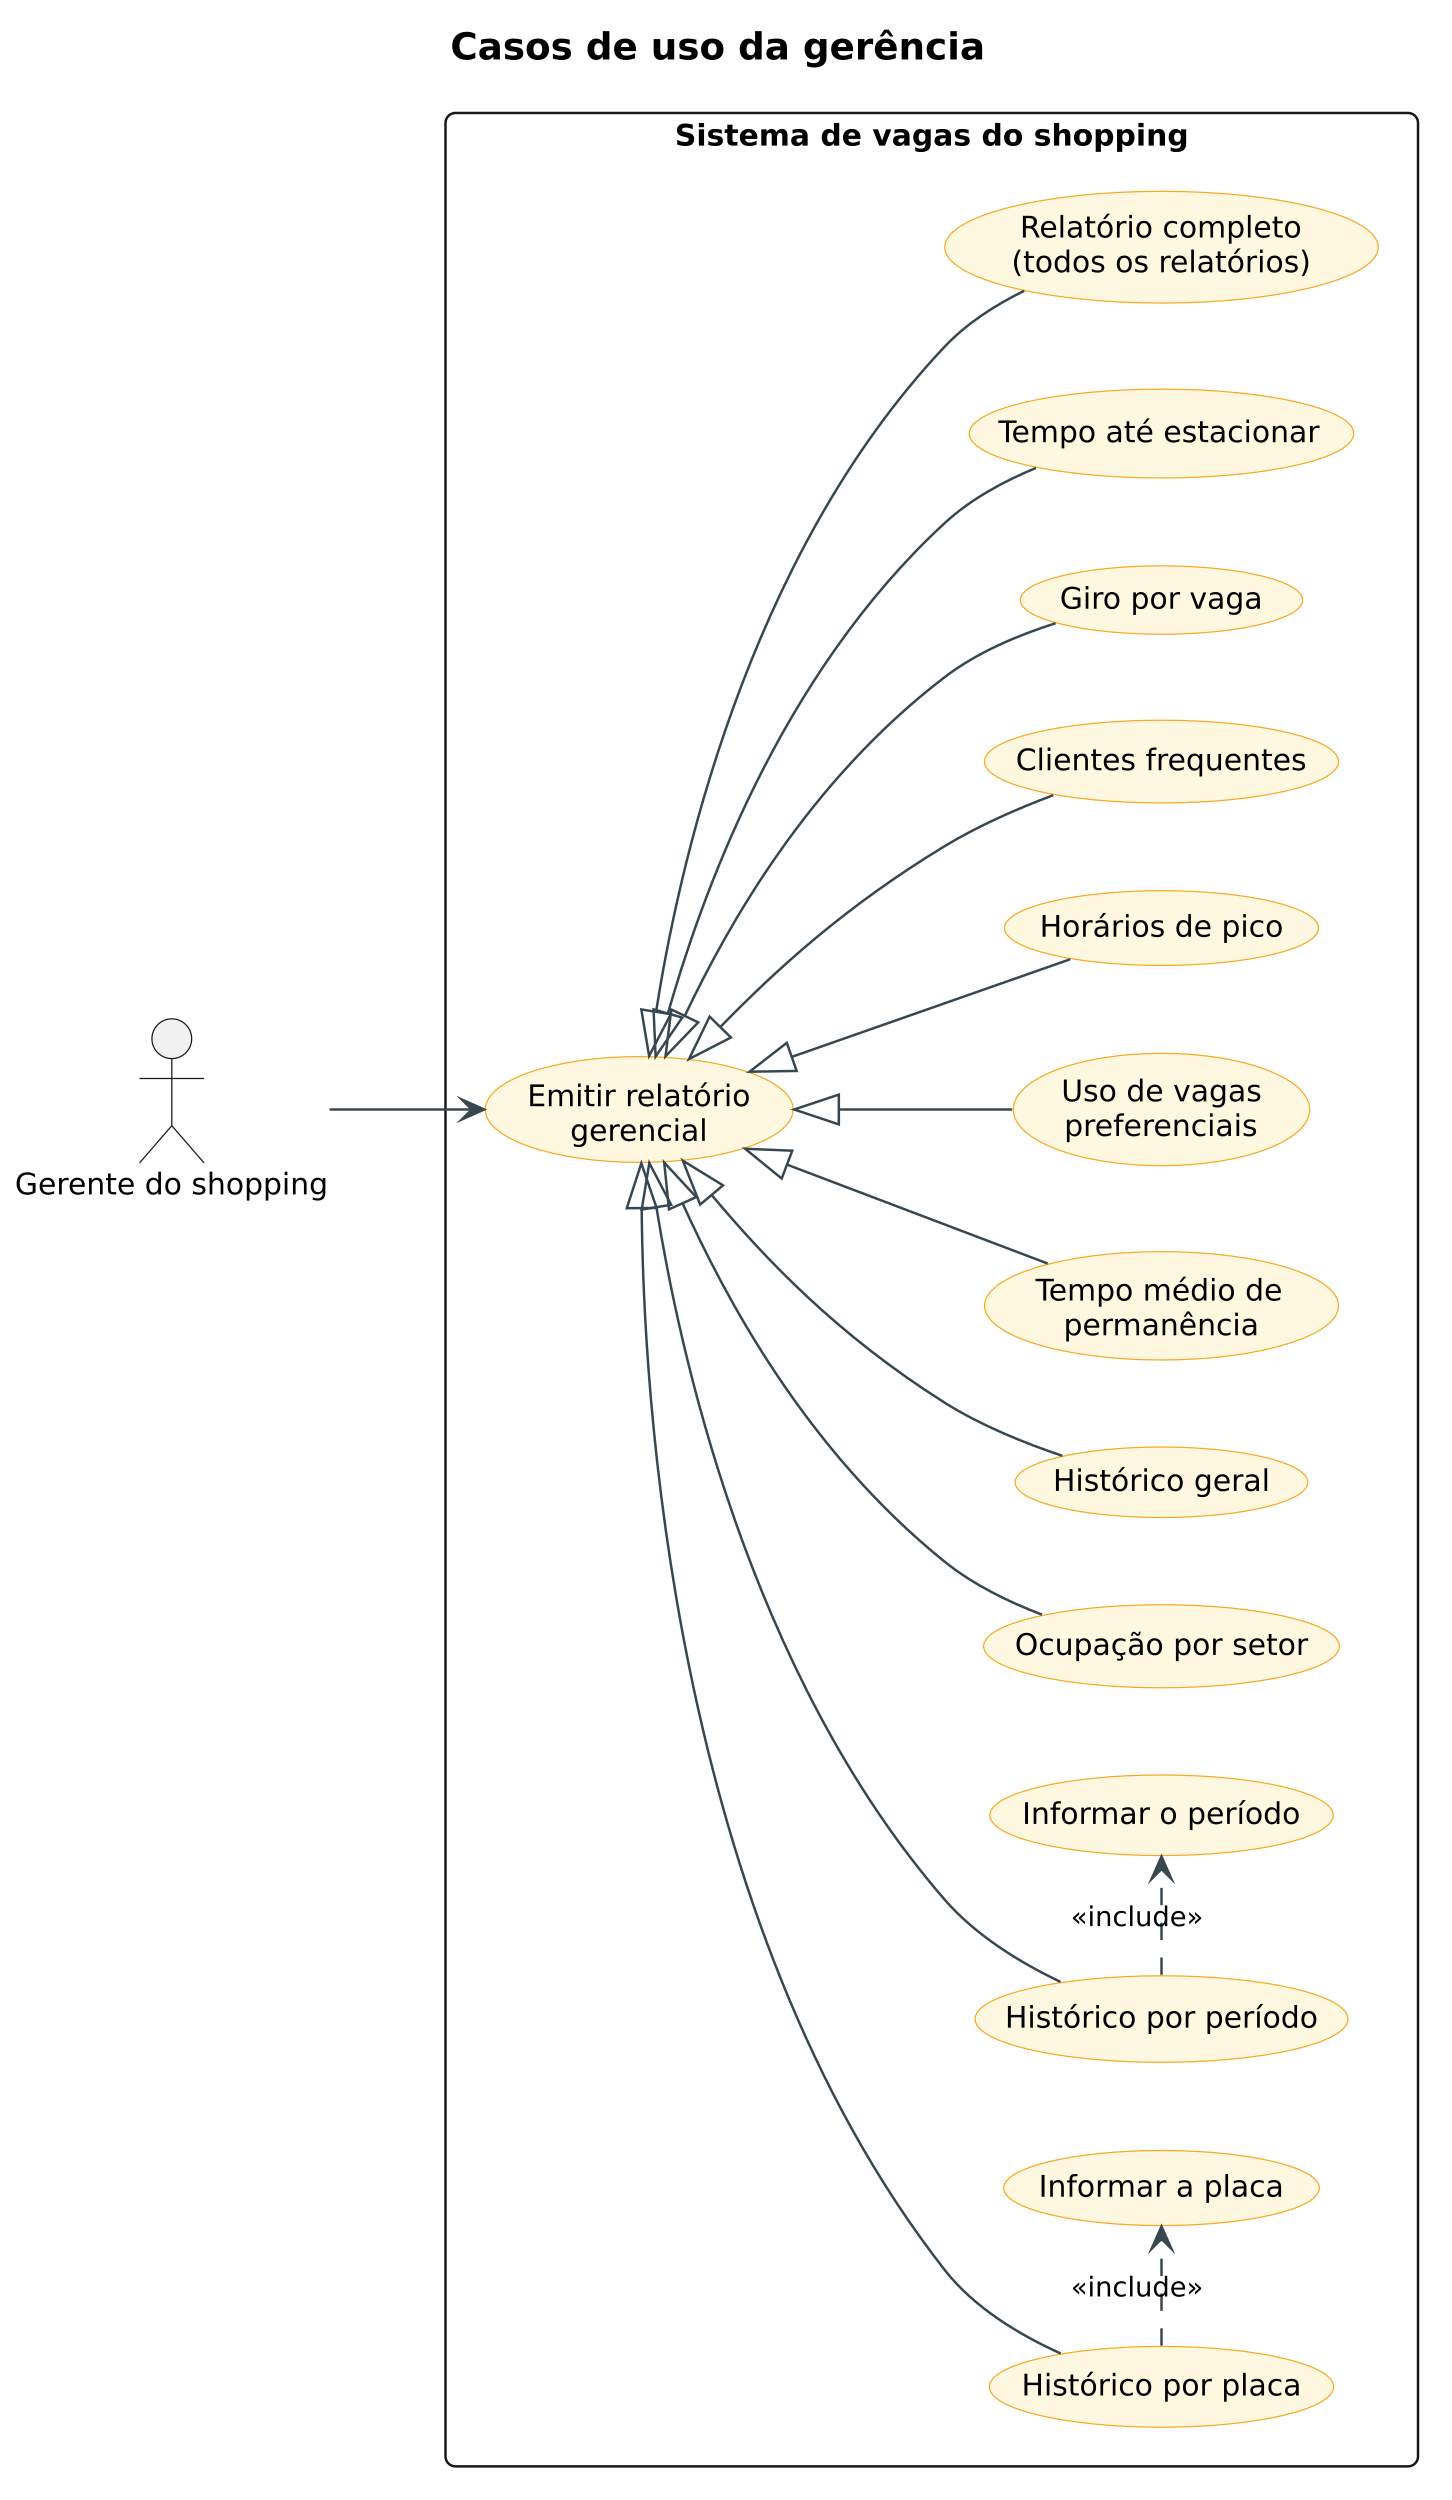
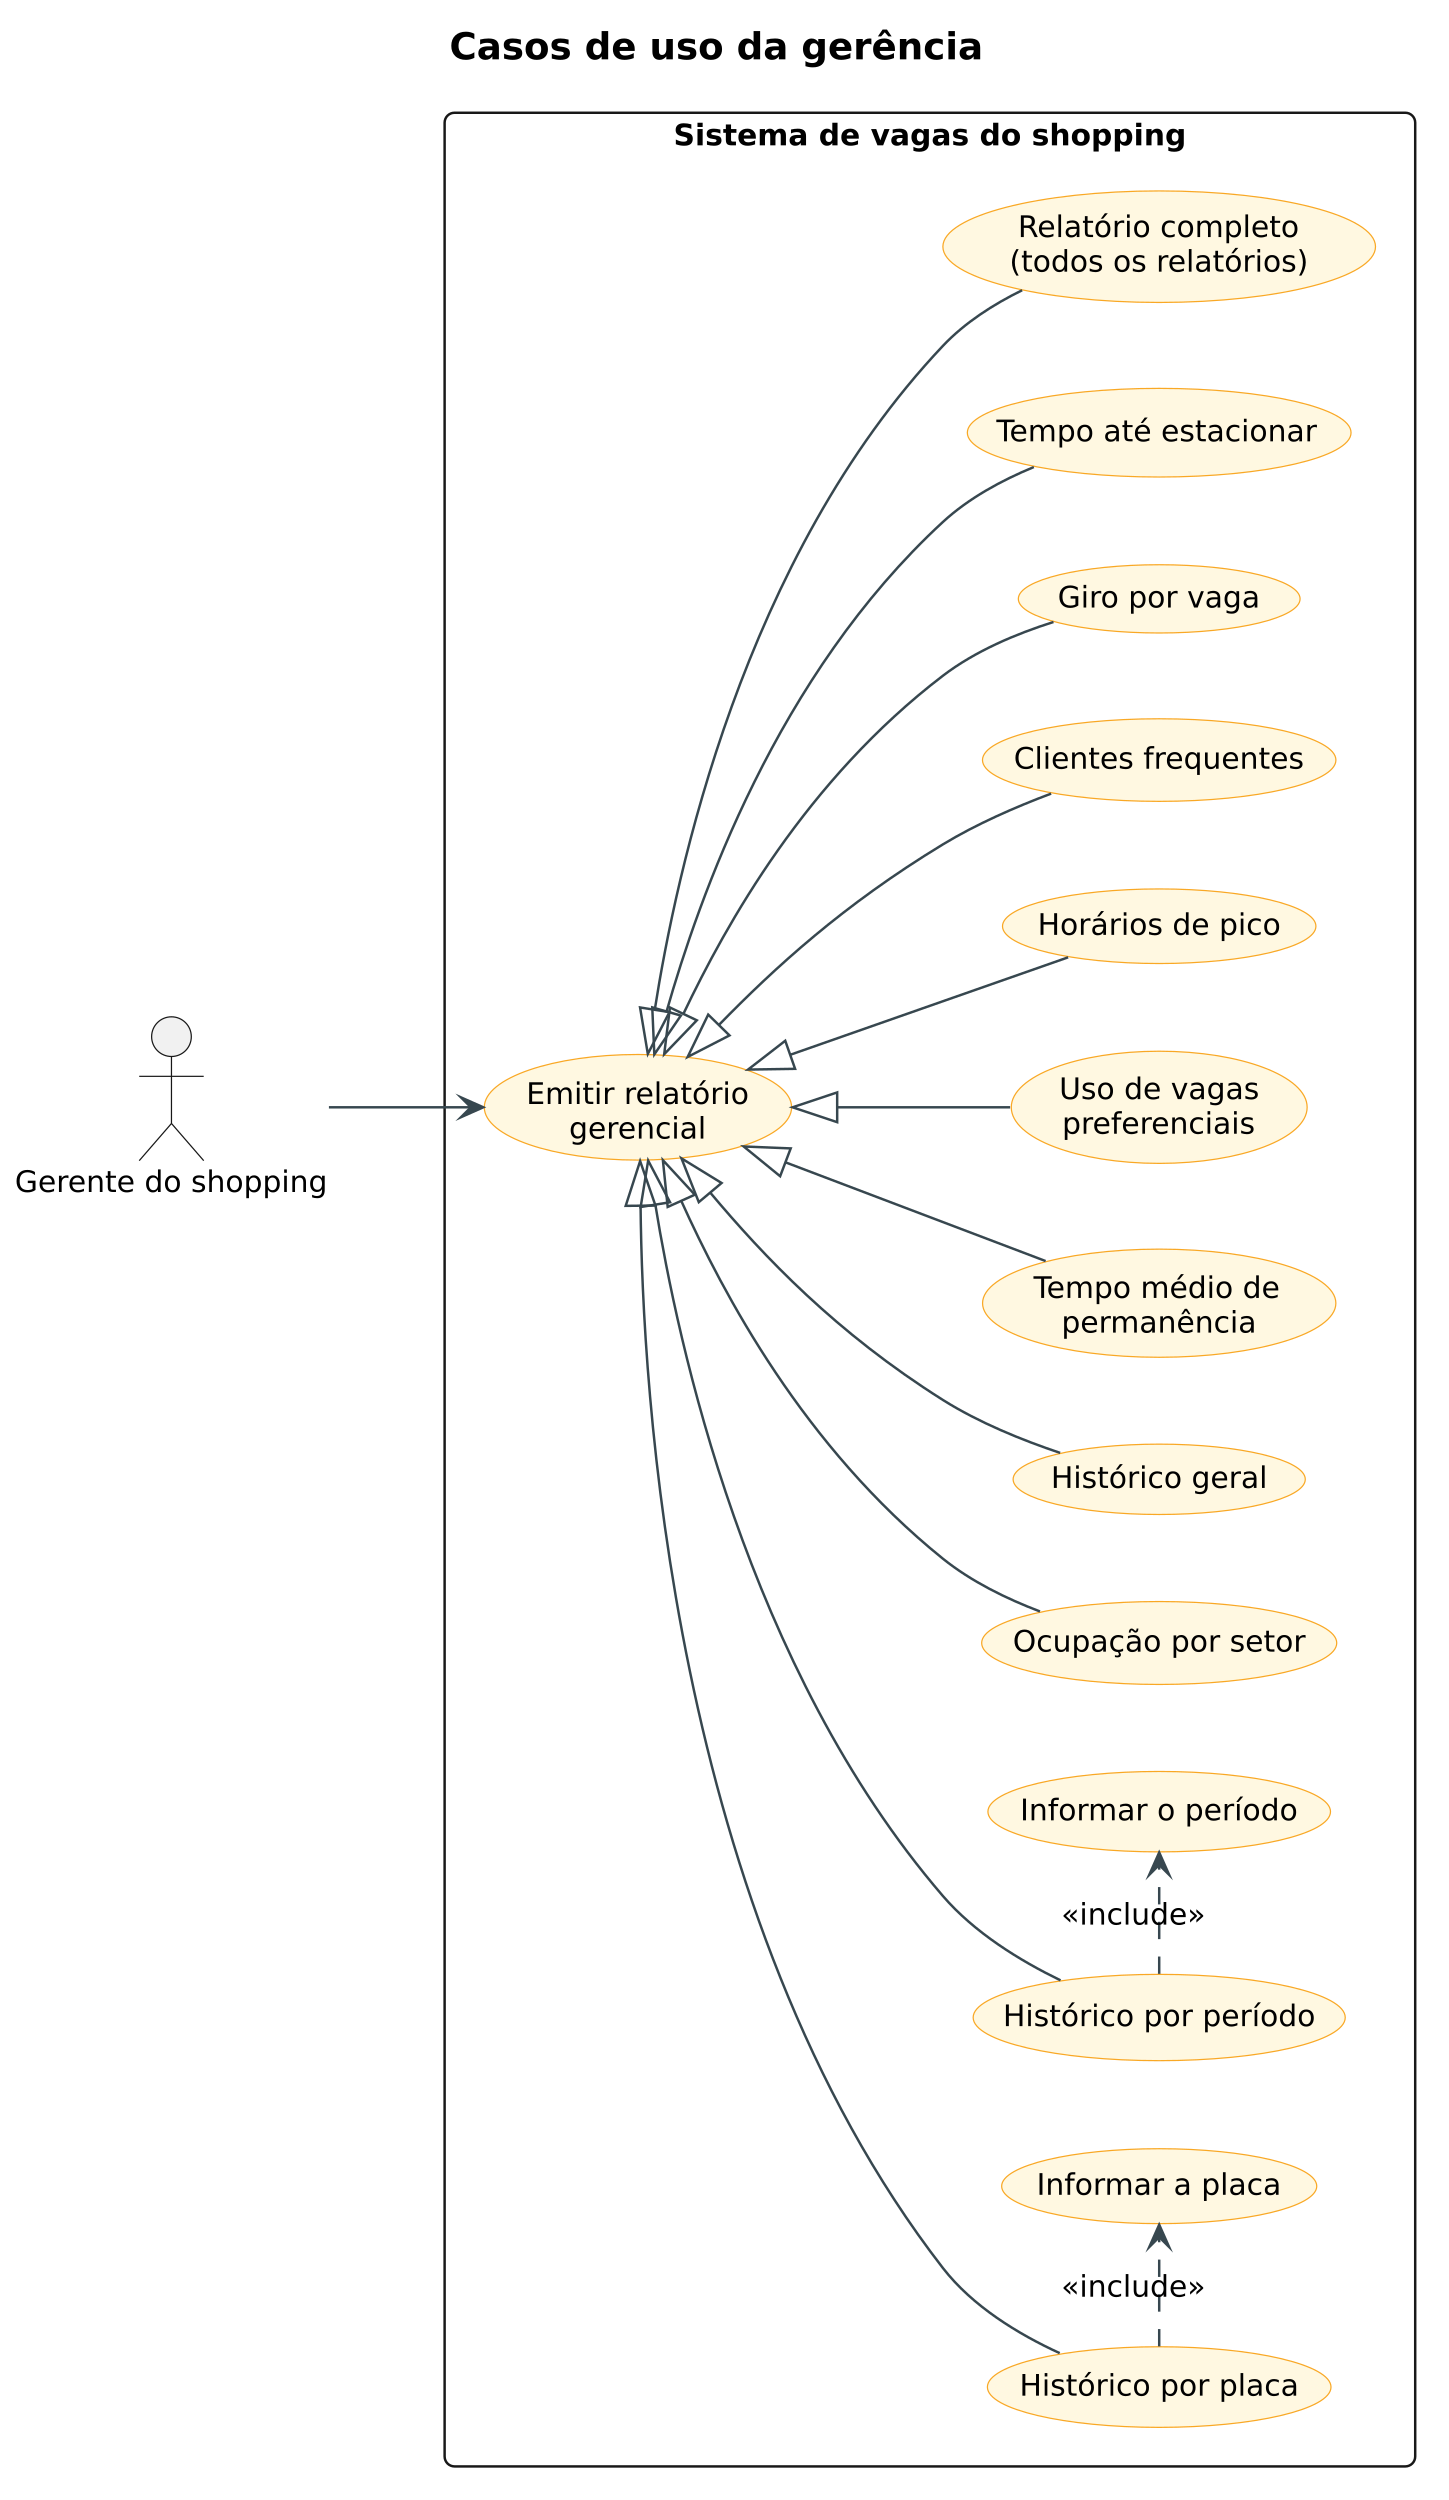
- <svg xmlns="http://www.w3.org/2000/svg" version="1.1" data-diagram-type="DESCRIPTION" style="width:584px;height:1006px;background:#FFFFFF;" width="584px" height="1006px" viewBox="0 0 584 1006" zoomAndPan="magnify" preserveAspectRatio="none" contentStyleType="text/css">
+ <svg xmlns="http://www.w3.org/2000/svg" version="1.1" data-diagram-type="DESCRIPTION" style="width:584px;height:1008px;background:#FFFFFF;" width="584px" height="1008px" viewBox="0 0 584 1008" zoomAndPan="magnify" preserveAspectRatio="none" contentStyleType="text/css">
  <defs />
  <g font-family="sans-serif" lengthAdjust="spacing">
    <g class="title" data-source-line="2">
      <text x="181.216" y="23.923" fill="#000" font-size="15" textLength="215.178" font-weight="700" font-family="'DejaVu Sans'">Casos de uso da gerência</text>
    </g>
    <g class="cluster" data-qualified-name="Sistema de vagas do shopping" id="ent0002" data-source-line="7">
-       <rect x="179.27" y="45.461" width="391.34" height="947" fill="none" style="stroke:#181818;stroke-width:1;" rx="4" ry="4" />
+       <rect x="179.27" y="45.461" width="391.34" height="949" fill="none" style="stroke:#181818;stroke-width:1;" rx="4" ry="4" />
      <text x="271.563" y="58.6" fill="#000" font-size="12" textLength="206.754" font-weight="700" font-family="'DejaVu Sans'">Sistema de vagas do shopping</text>
    </g>
    <g class="entity" data-qualified-name="Sistema de vagas do shopping.UC" id="ent0003" data-source-line="8">
      <ellipse cx="257.222" cy="446.46" rx="61.952" ry="21.289" fill="#FFF8E1" style="stroke:#F9A825;stroke-width:0.5;" />
      <text x="212.195" y="445.124" fill="#000" font-size="12" textLength="90.053" font-family="'DejaVu Sans'">Emitir relatório</text>
      <text x="229.451" y="459.092" fill="#000" font-size="12" textLength="55.541" font-family="'DejaVu Sans'">gerencial</text>
    </g>
    <g class="entity" data-qualified-name="Sistema de vagas do shopping.placa" id="ent0004" data-source-line="9">
-       <ellipse cx="467.391" cy="880.465" rx="63.521" ry="15.104" fill="#FFF8E1" style="stroke:#F9A825;stroke-width:0.5;" />
-       <text x="417.962" y="883.95" fill="#000" font-size="12" textLength="98.859" font-family="'DejaVu Sans'">Informar a placa</text>
+       <ellipse cx="467.391" cy="881.465" rx="63.521" ry="15.104" fill="#FFF8E1" style="stroke:#F9A825;stroke-width:0.5;" />
+       <text x="417.962" y="884.95" fill="#000" font-size="12" textLength="98.859" font-family="'DejaVu Sans'">Informar a placa</text>
    </g>
    <g class="entity" data-qualified-name="Sistema de vagas do shopping.periodo" id="ent0005" data-source-line="10">
      <ellipse cx="467.394" cy="730.464" rx="69.064" ry="16.213" fill="#FFF8E1" style="stroke:#F9A825;stroke-width:0.5;" />
      <text x="411.314" y="733.948" fill="#000" font-size="12" textLength="112.16" font-family="'DejaVu Sans'">Informar o período</text>
    </g>
    <g class="entity" data-qualified-name="Sistema de vagas do shopping.R1" id="ent0006" data-source-line="12">
      <ellipse cx="467.391" cy="662.457" rx="71.581" ry="16.716" fill="#FFF8E1" style="stroke:#F9A825;stroke-width:0.5;" />
      <text x="408.367" y="665.942" fill="#000" font-size="12" textLength="118.049" font-family="'DejaVu Sans'">Ocupação por setor</text>
    </g>
    <g class="entity" data-qualified-name="Sistema de vagas do shopping.R2" id="ent0007" data-source-line="13">
      <ellipse cx="467.39" cy="596.461" rx="58.9" ry="14.18" fill="#FFF8E1" style="stroke:#F9A825;stroke-width:0.5;" />
      <text x="423.741" y="599.945" fill="#000" font-size="12" textLength="87.299" font-family="'DejaVu Sans'">Histórico geral</text>
    </g>
    <g class="entity" data-qualified-name="Sistema de vagas do shopping.R3" id="ent0008" data-source-line="14">
-       <ellipse cx="467.389" cy="960.465" rx="69.269" ry="16.254" fill="#FFF8E1" style="stroke:#F9A825;stroke-width:0.5;" />
-       <text x="411.068" y="963.949" fill="#000" font-size="12" textLength="112.641" font-family="'DejaVu Sans'">Histórico por placa</text>
+       <ellipse cx="467.389" cy="962.465" rx="69.269" ry="16.254" fill="#FFF8E1" style="stroke:#F9A825;stroke-width:0.5;" />
+       <text x="411.068" y="965.949" fill="#000" font-size="12" textLength="112.641" font-family="'DejaVu Sans'">Histórico por placa</text>
    </g>
    <g class="entity" data-qualified-name="Sistema de vagas do shopping.R4" id="ent0009" data-source-line="15">
-       <ellipse cx="467.391" cy="812.463" rx="75.011" ry="17.402" fill="#FFF8E1" style="stroke:#F9A825;stroke-width:0.5;" />
-       <text x="404.414" y="815.948" fill="#000" font-size="12" textLength="125.953" font-family="'DejaVu Sans'">Histórico por período</text>
+       <ellipse cx="467.391" cy="813.463" rx="75.011" ry="17.402" fill="#FFF8E1" style="stroke:#F9A825;stroke-width:0.5;" />
+       <text x="404.414" y="816.948" fill="#000" font-size="12" textLength="125.953" font-family="'DejaVu Sans'">Histórico por período</text>
    </g>
    <g class="entity" data-qualified-name="Sistema de vagas do shopping.R5" id="ent0010" data-source-line="16">
      <ellipse cx="467.395" cy="525.456" rx="71.225" ry="21.805" fill="#FFF8E1" style="stroke:#F9A825;stroke-width:0.5;" />
      <text x="416.717" y="523.335" fill="#000" font-size="12" textLength="101.355" font-family="'DejaVu Sans'">Tempo médio de</text>
      <text x="427.967" y="537.303" fill="#000" font-size="12" textLength="78.855" font-family="'DejaVu Sans'">permanência</text>
    </g>
    <g class="entity" data-qualified-name="Sistema de vagas do shopping.R6" id="ent0011" data-source-line="17">
      <ellipse cx="467.394" cy="446.465" rx="59.644" ry="22.614" fill="#FFF8E1" style="stroke:#F9A825;stroke-width:0.5;" />
      <text x="427.052" y="443.165" fill="#000" font-size="12" textLength="80.684" font-family="'DejaVu Sans'">Uso de vagas</text>
      <text x="428.227" y="457.134" fill="#000" font-size="12" textLength="78.334" font-family="'DejaVu Sans'">preferenciais</text>
    </g>
    <g class="entity" data-qualified-name="Sistema de vagas do shopping.R7" id="ent0012" data-source-line="18">
      <ellipse cx="467.394" cy="373.458" rx="63.184" ry="15.037" fill="#FFF8E1" style="stroke:#F9A825;stroke-width:0.5;" />
      <text x="418.378" y="376.942" fill="#000" font-size="12" textLength="98.033" font-family="'DejaVu Sans'">Horários de pico</text>
    </g>
    <g class="entity" data-qualified-name="Sistema de vagas do shopping.R8" id="ent0013" data-source-line="19">
      <ellipse cx="467.391" cy="306.461" rx="71.251" ry="16.65" fill="#FFF8E1" style="stroke:#F9A825;stroke-width:0.5;" />
      <text x="408.751" y="309.946" fill="#000" font-size="12" textLength="117.281" font-family="'DejaVu Sans'">Clientes frequentes</text>
    </g>
    <g class="entity" data-qualified-name="Sistema de vagas do shopping.R9" id="ent0014" data-source-line="20">
      <ellipse cx="467.392" cy="241.461" rx="56.802" ry="13.76" fill="#FFF8E1" style="stroke:#F9A825;stroke-width:0.5;" />
      <text x="426.464" y="244.946" fill="#000" font-size="12" textLength="81.855" font-family="'DejaVu Sans'">Giro por vaga</text>
    </g>
    <g class="entity" data-qualified-name="Sistema de vagas do shopping.R10" id="ent0015" data-source-line="21">
      <ellipse cx="467.386" cy="174.462" rx="77.356" ry="17.871" fill="#FFF8E1" style="stroke:#F9A825;stroke-width:0.5;" />
      <text x="401.741" y="177.947" fill="#000" font-size="12" textLength="131.291" font-family="'DejaVu Sans'">Tempo até estacionar</text>
    </g>
    <g class="entity" data-qualified-name="Sistema de vagas do shopping.R11" id="ent0016" data-source-line="22">
      <ellipse cx="467.386" cy="99.465" rx="87.216" ry="22.484" fill="#FFF8E1" style="stroke:#F9A825;stroke-width:0.5;" />
      <text x="410.442" y="95.579" fill="#000" font-size="12" textLength="113.889" font-family="'DejaVu Sans'">Relatório completo</text>
      <text x="407.008" y="109.548" fill="#000" font-size="12" textLength="120.756" font-family="'DejaVu Sans'">(todos os relatórios)</text>
    </g>
    <g class="entity" data-qualified-name="gerente" id="ent0001" data-source-line="5">
      <ellipse cx="69.135" cy="417.981" rx="8" ry="8" fill="#F1F1F1" style="stroke:#181818;stroke-width:0.5;" />
      <path d="M69.135,425.981 L69.135,452.981 M56.135,433.981 L82.135,433.981 M69.135,452.981 L56.135,467.981 M69.135,452.981 L82.135,467.981" style="stroke:#181818;stroke-width:0.5;" fill="none" />
      <text x="6" y="480.62" fill="#000" font-size="12" textLength="126.27" font-family="'DejaVu Sans'">Gerente do shopping</text>
    </g>
    <g class="link" data-entity-1="ent0001" data-entity-2="ent0003" id="lnk17" data-source-line="25" data-link-type="dependency">
      <path d="M132.62,446.461 C152.68,446.461 169.87,446.461 189.85,446.461" style="stroke:#37474F;stroke-width:1;" fill="none" id="gerente-to-UC" />
      <polygon points="194.85,446.461,185.85,442.461,189.85,446.461,185.85,450.461,194.85,446.461" fill="#37474F" style="stroke:#37474F;stroke-width:1;stroke-linejoin:miter;stroke-miterlimit:10;" />
    </g>
    <g class="link" data-entity-1="ent0008" data-entity-2="ent0004" id="lnk18" data-source-line="27" data-link-type="dependency">
-       <path d="M467.39,943.881 C467.39,929.791 467.39,914.701 467.39,900.931" style="stroke:#37474F;stroke-width:1;stroke-dasharray:7,7;" fill="none" id="R3-to-placa" />
-       <polygon points="467.39,895.931,463.39,904.931,467.39,900.931,471.39,904.931,467.39,895.931" fill="#37474F" style="stroke:#37474F;stroke-width:1;stroke-linejoin:miter;stroke-miterlimit:10;" />
-       <text x="430.89" y="924.101" fill="#000" font-size="11" textLength="53.313" font-family="'DejaVu Sans'">«include»</text>
+       <path d="M467.39,946.071 C467.39,931.741 467.39,916.081 467.39,902.001" style="stroke:#37474F;stroke-width:1;stroke-dasharray:7,7;" fill="none" id="R3-to-placa" />
+       <polygon points="467.39,897.001,463.39,906.001,467.39,902.001,471.39,906.001,467.39,897.001" fill="#37474F" style="stroke:#37474F;stroke-width:1;stroke-linejoin:miter;stroke-miterlimit:10;" />
+       <text x="427.89" y="926.03" fill="#000" font-size="12" textLength="58.16" font-family="'DejaVu Sans'">«include»</text>
    </g>
    <g class="link" data-entity-1="ent0009" data-entity-2="ent0005" id="lnk19" data-source-line="28" data-link-type="dependency">
-       <path d="M467.39,794.671 C467.39,780.541 467.39,765.921 467.39,752.101" style="stroke:#37474F;stroke-width:1;stroke-dasharray:7,7;" fill="none" id="R4-to-periodo" />
-       <polygon points="467.39,747.101,463.39,756.101,467.39,752.101,471.39,756.101,467.39,747.101" fill="#37474F" style="stroke:#37474F;stroke-width:1;stroke-linejoin:miter;stroke-miterlimit:10;" />
-       <text x="430.89" y="775.081" fill="#000" font-size="11" textLength="53.313" font-family="'DejaVu Sans'">«include»</text>
+       <path d="M467.39,795.861 C467.39,781.391 467.39,766.051 467.39,751.911" style="stroke:#37474F;stroke-width:1;stroke-dasharray:7,7;" fill="none" id="R4-to-periodo" />
+       <polygon points="467.39,746.911,463.39,755.911,467.39,751.911,471.39,755.911,467.39,746.911" fill="#37474F" style="stroke:#37474F;stroke-width:1;stroke-linejoin:miter;stroke-miterlimit:10;" />
+       <text x="427.89" y="776.01" fill="#000" font-size="12" textLength="58.16" font-family="'DejaVu Sans'">«include»</text>
    </g>
    <g class="link" data-entity-1="ent0003" data-entity-2="ent0016" id="lnk20" data-source-line="30" data-link-type="extension">
      <path d="M263.999,407.15 C272.589,352.59 299.41,224.901 380.17,139.461 C389.01,130.111 400.47,122.741 412.13,117.021" style="stroke:#37474F;stroke-width:1;" fill="none" id="UC-backto-R11" />
      <polygon points="261.2,424.931,269.926,408.083,258.072,406.217,261.2,424.931" fill="none" style="stroke:#37474F;stroke-width:1;stroke-linejoin:miter;stroke-miterlimit:10;" />
    </g>
    <g class="link" data-entity-1="ent0003" data-entity-2="ent0015" id="lnk21" data-source-line="31" data-link-type="extension">
      <path d="M268.762,407.833 C281.742,362.373 313.03,272.351 380.17,210.461 C390.55,200.901 403.83,193.671 416.84,188.311" style="stroke:#37474F;stroke-width:1;" fill="none" id="UC-backto-R10" />
      <polygon points="263.82,425.141,274.531,409.48,262.993,406.185,263.82,425.141" fill="none" style="stroke:#37474F;stroke-width:1;stroke-linejoin:miter;stroke-miterlimit:10;" />
    </g>
    <g class="link" data-entity-1="ent0003" data-entity-2="ent0014" id="lnk22" data-source-line="32" data-link-type="extension">
      <path d="M275.538,408.809 C292.868,372.409 325.06,314.561 380.17,272.461 C393.19,262.511 409.69,255.551 424.76,250.791" style="stroke:#37474F;stroke-width:1;" fill="none" id="UC-backto-R9" />
      <polygon points="267.8,425.061,280.955,411.388,270.12,406.23,267.8,425.061" fill="none" style="stroke:#37474F;stroke-width:1;stroke-linejoin:miter;stroke-miterlimit:10;" />
    </g>
    <g class="link" data-entity-1="ent0003" data-entity-2="ent0013" id="lnk23" data-source-line="33" data-link-type="extension">
      <path d="M289.837,413.284 C312.537,390.044 339.89,364.921 380.17,340.461 C393.65,332.281 409.45,325.381 423.81,319.981" style="stroke:#37474F;stroke-width:1;" fill="none" id="UC-backto-R8" />
      <polygon points="277.26,426.161,294.13,417.477,285.545,409.092,277.26,426.161" fill="none" style="stroke:#37474F;stroke-width:1;stroke-linejoin:miter;stroke-miterlimit:10;" />
    </g>
    <g class="link" data-entity-1="ent0003" data-entity-2="ent0012" id="lnk24" data-source-line="34" data-link-type="extension">
      <path d="M318.595,425.292 C356.845,411.872 394.92,398.521 430.67,385.991" style="stroke:#37474F;stroke-width:1;" fill="none" id="UC-backto-R7" />
      <polygon points="301.61,431.251,320.581,430.953,316.609,419.63,301.61,431.251" fill="none" style="stroke:#37474F;stroke-width:1;stroke-linejoin:miter;stroke-miterlimit:10;" />
    </g>
    <g class="link" data-entity-1="ent0003" data-entity-2="ent0011" id="lnk25" data-source-line="35" data-link-type="extension">
      <path d="M337.55,446.461 C365.26,446.461 379.85,446.461 407.28,446.461" style="stroke:#37474F;stroke-width:1;" fill="none" id="UC-backto-R6" />
      <polygon points="319.55,446.461,337.55,452.461,337.55,440.461,319.55,446.461" fill="none" style="stroke:#37474F;stroke-width:1;stroke-linejoin:miter;stroke-miterlimit:10;" />
    </g>
    <g class="link" data-entity-1="ent0003" data-entity-2="ent0010" id="lnk26" data-source-line="36" data-link-type="extension">
      <path d="M316.679,468.646 C351.919,482.016 385.48,494.761 421.59,508.461" style="stroke:#37474F;stroke-width:1;" fill="none" id="UC-backto-R5" />
      <polygon points="299.85,462.261,314.551,474.256,318.808,463.036,299.85,462.261" fill="none" style="stroke:#37474F;stroke-width:1;stroke-linejoin:miter;stroke-miterlimit:10;" />
    </g>
    <g class="link" data-entity-1="ent0003" data-entity-2="ent0009" id="lnk27" data-source-line="37" data-link-type="extension">
-       <path d="M264.145,485.763 C273.035,541.103 300.56,672.671 380.17,764.461 C392.63,778.831 410.5,789.761 426.74,797.531" style="stroke:#37474F;stroke-width:1;" fill="none" id="UC-backto-R4" />
-       <polygon points="261.29,467.991,258.221,486.715,270.069,484.811,261.29,467.991" fill="none" style="stroke:#37474F;stroke-width:1;stroke-linejoin:miter;stroke-miterlimit:10;" />
+       <path d="M264.234,485.707 C273.234,540.957 300.96,672.321 380.17,764.461 C392.86,779.211 411.14,790.491 427.61,798.481" style="stroke:#37474F;stroke-width:1;" fill="none" id="UC-backto-R4" />
+       <polygon points="261.34,467.941,258.312,486.671,270.156,484.742,261.34,467.941" fill="none" style="stroke:#37474F;stroke-width:1;stroke-linejoin:miter;stroke-miterlimit:10;" />
    </g>
    <g class="link" data-entity-1="ent0003" data-entity-2="ent0008" id="lnk28" data-source-line="38" data-link-type="extension">
-       <path d="M258.218,486.13 C258.808,557.69 269.47,771.861 380.17,913.461 C392.04,928.641 410.23,939.571 426.84,947.051" style="stroke:#37474F;stroke-width:1;" fill="none" id="UC-backto-R3" />
-       <polygon points="258.07,468.131,252.219,486.18,264.218,486.081,258.07,468.131" fill="none" style="stroke:#37474F;stroke-width:1;stroke-linejoin:miter;stroke-miterlimit:10;" />
+       <path d="M258.279,486.14 C258.989,557.73 269.91,772.051 380.17,914.461 C392.13,929.901 410.53,941.111 427.27,948.791" style="stroke:#37474F;stroke-width:1;" fill="none" id="UC-backto-R3" />
+       <polygon points="258.1,468.141,252.279,486.2,264.278,486.081,258.1,468.141" fill="none" style="stroke:#37474F;stroke-width:1;stroke-linejoin:miter;stroke-miterlimit:10;" />
    </g>
    <g class="link" data-entity-1="ent0003" data-entity-2="ent0007" id="lnk29" data-source-line="39" data-link-type="extension">
      <path d="M286.346,480.845 C308.096,506.745 337.05,537.291 380.17,564.461 C394.63,573.571 412.06,580.651 427.46,585.811" style="stroke:#37474F;stroke-width:1;" fill="none" id="UC-backto-R2" />
      <polygon points="274.77,467.061,281.751,484.704,290.94,476.987,274.77,467.061" fill="none" style="stroke:#37474F;stroke-width:1;stroke-linejoin:miter;stroke-miterlimit:10;" />
    </g>
    <g class="link" data-entity-1="ent0003" data-entity-2="ent0006" id="lnk30" data-source-line="40" data-link-type="extension">
      <path d="M274.676,484.177 C291.596,521.657 324.04,583.251 380.17,628.461 C391.58,637.641 405.77,644.601 419.32,649.741" style="stroke:#37474F;stroke-width:1;" fill="none" id="UC-backto-R1" />
      <polygon points="267.27,467.771,269.208,486.645,280.145,481.708,267.27,467.771" fill="none" style="stroke:#37474F;stroke-width:1;stroke-linejoin:miter;stroke-miterlimit:10;" />
    </g>
  </g>
</svg>
